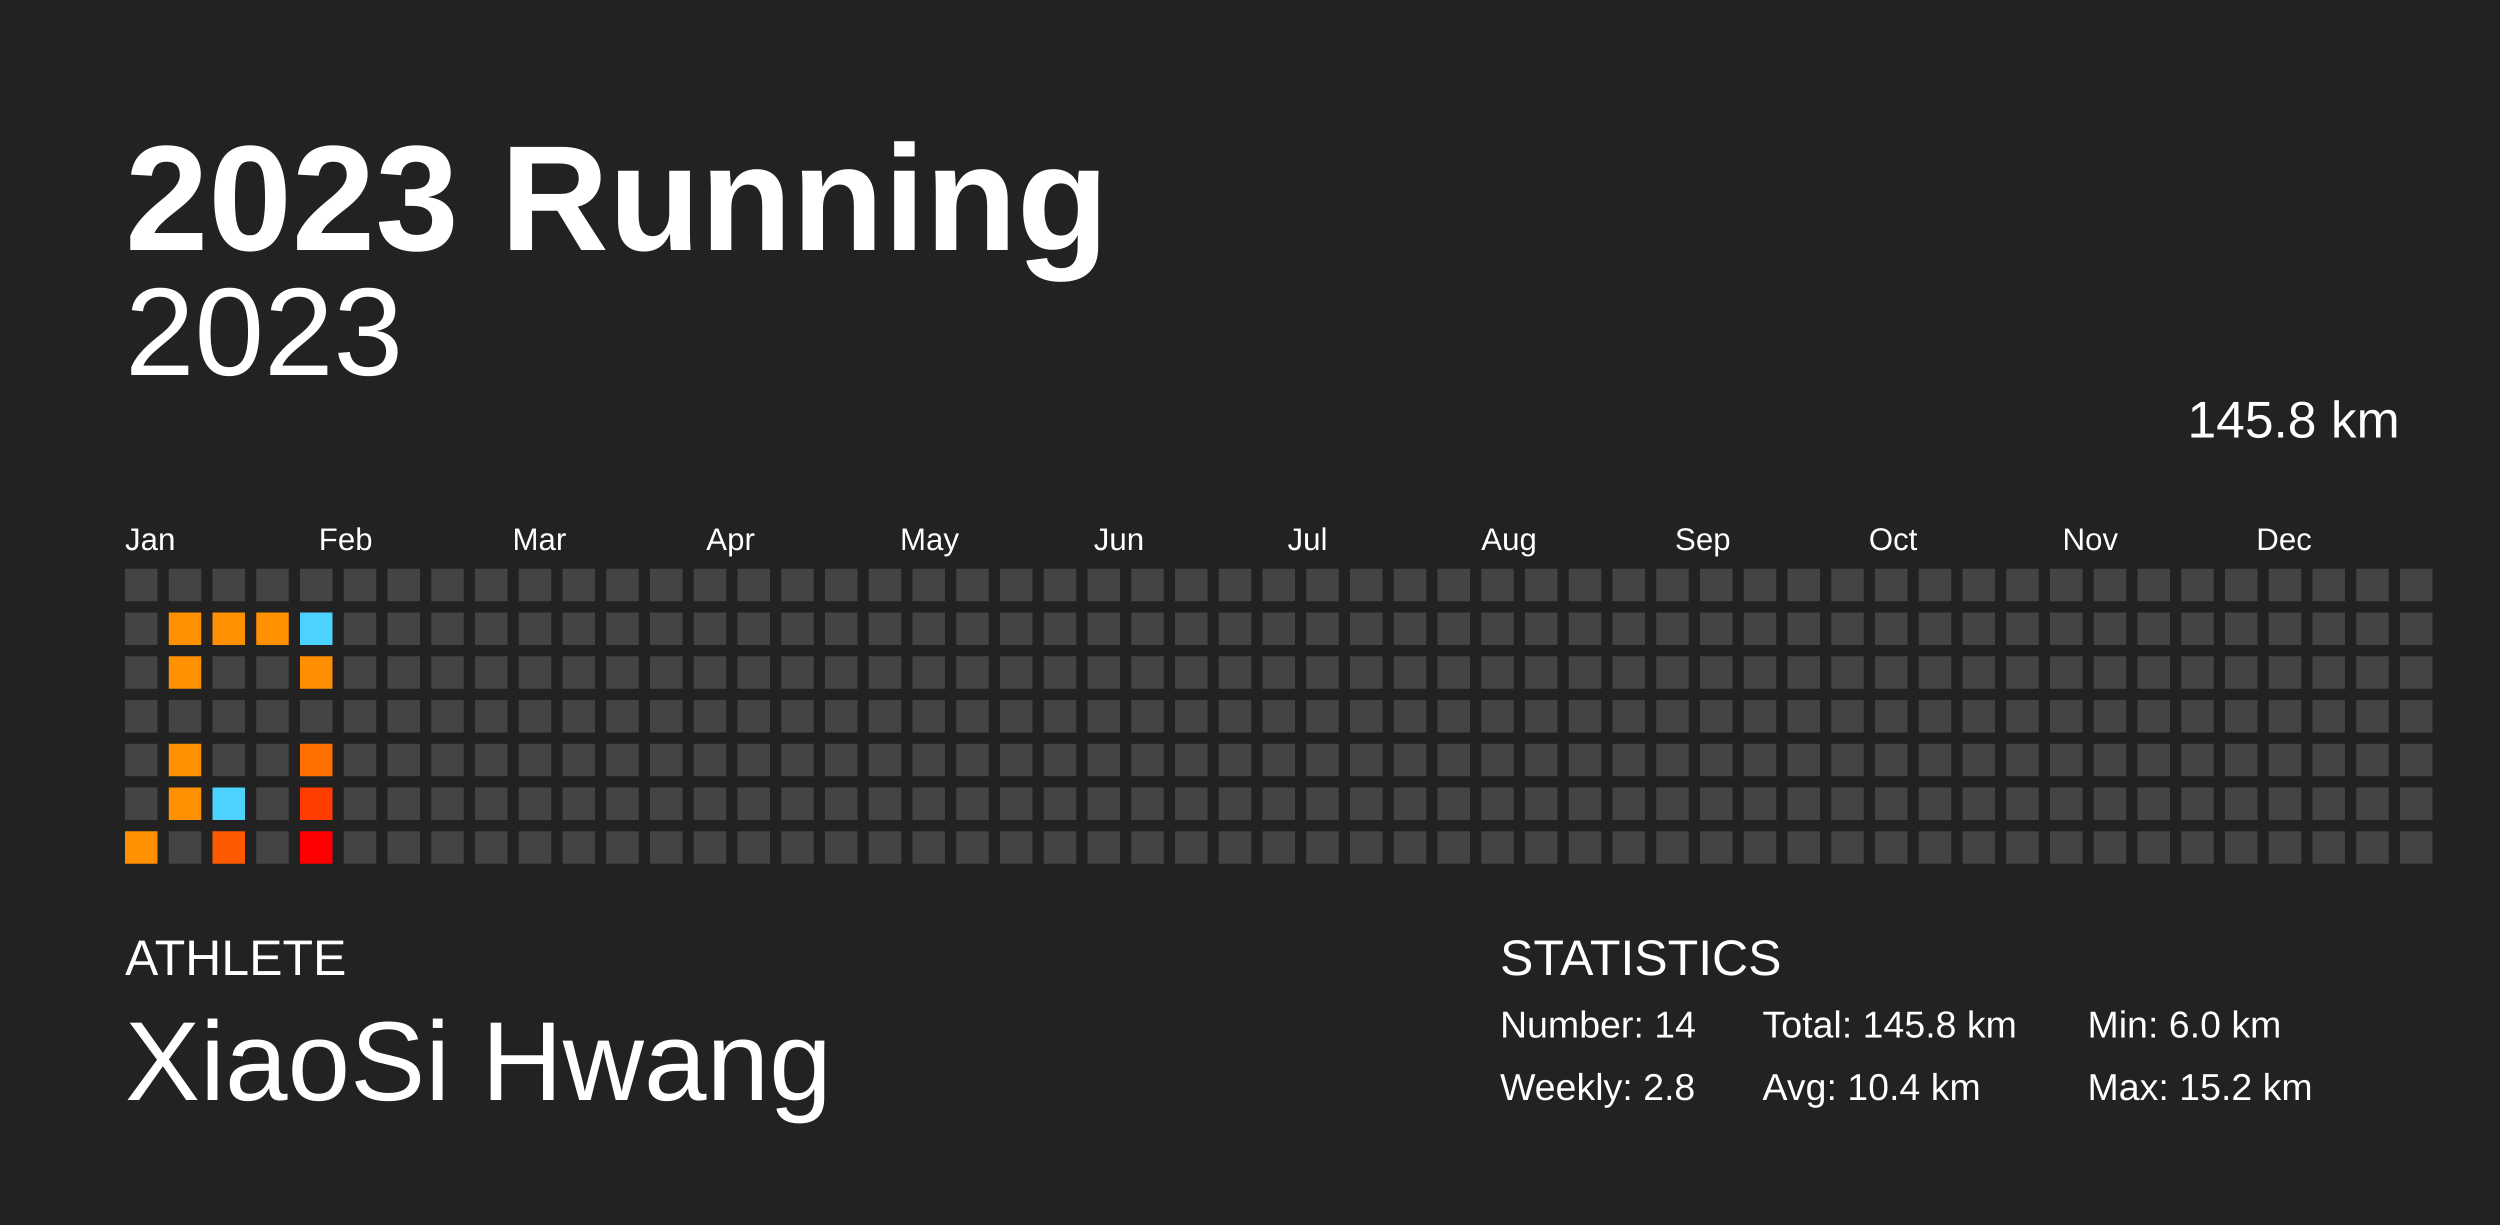
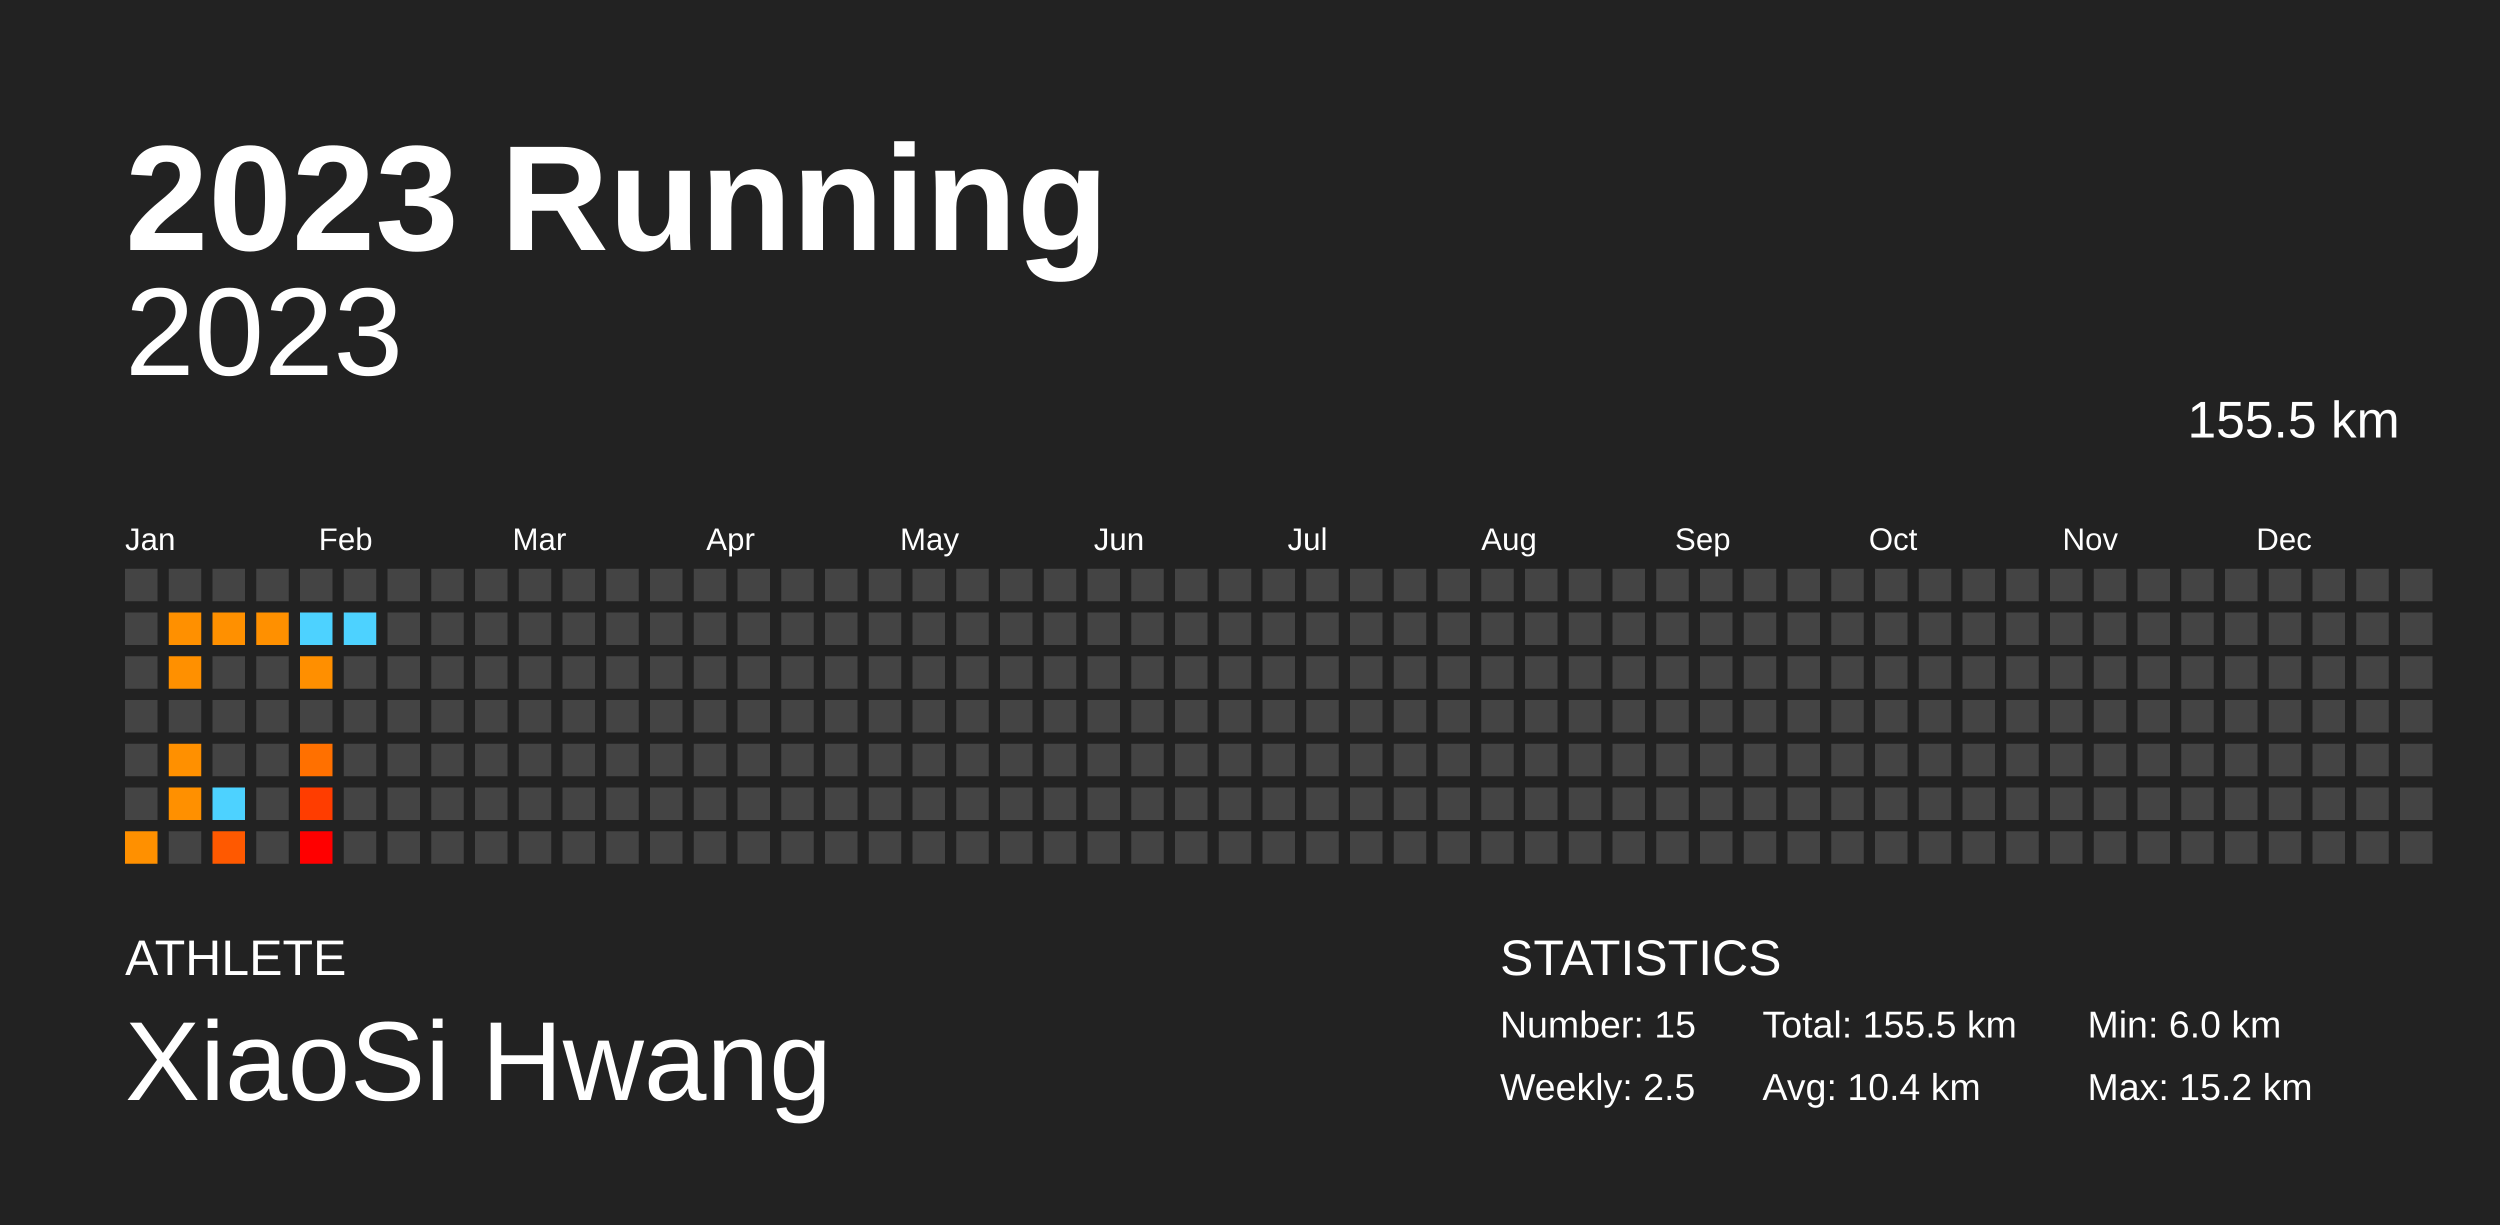
<svg xmlns="http://www.w3.org/2000/svg" baseProfile="full" height="98mm" version="1.1" viewBox="0,0,200,98" width="200mm">
  <defs />
  <rect fill="#222222" height="98" width="200" x="0" y="0" />
  <text fill="#FFFFFF" style="font-size:12px; font-family:Arial; font-weight:bold;" x="10" y="20">2023 Running</text>
  <text fill="#FFFFFF" style="font-size:4px; font-family:Arial" x="10" y="78">ATHLETE</text>
  <text fill="#FFFFFF" style="font-size:9px; font-family:Arial" x="10" y="88">XiaoSi Hwang</text>
  <text fill="#FFFFFF" style="font-size:4px; font-family:Arial" x="120" y="78">STATISTICS</text>
-   <text fill="#FFFFFF" style="font-size:3px; font-family:Arial" x="120" y="83">Number: 14</text>
-   <text fill="#FFFFFF" style="font-size:3px; font-family:Arial" x="120" y="88">Weekly: 2.8</text>
-   <text fill="#FFFFFF" style="font-size:3px; font-family:Arial" x="141" y="83">Total: 145.8 km</text>
+   <text fill="#FFFFFF" style="font-size:3px; font-family:Arial" x="120" y="83">Number: 15</text>
+   <text fill="#FFFFFF" style="font-size:3px; font-family:Arial" x="120" y="88">Weekly: 2.5</text>
+   <text fill="#FFFFFF" style="font-size:3px; font-family:Arial" x="141" y="83">Total: 155.5 km</text>
  <text fill="#FFFFFF" style="font-size:3px; font-family:Arial" x="141" y="88">Avg: 10.4 km</text>
  <text fill="#FFFFFF" style="font-size:3px; font-family:Arial" x="167" y="83">Min: 6.0 km</text>
  <text fill="#FFFFFF" style="font-size:3px; font-family:Arial" x="167" y="88">Max: 15.2 km</text>
  <text alignment-baseline="hanging" fill="#FFFFFF" style="font-size:10.0px; font-family:Arial;" x="10" y="30">2023</text>
-   <text alignment-baseline="hanging" fill="#FFFFFF" style="font-size:4.125px; font-family:Arial;" x="175" y="35">145.8 km</text>
+   <text alignment-baseline="hanging" fill="#FFFFFF" style="font-size:4.125px; font-family:Arial;" x="175" y="35">155.5 km</text>
  <text fill="#FFFFFF" style="font-size:2.5px; font-family:Arial" x="10.0" y="44">Jan</text>
  <text fill="#FFFFFF" style="font-size:2.5px; font-family:Arial" x="25.5" y="44">Feb</text>
  <text fill="#FFFFFF" style="font-size:2.5px; font-family:Arial" x="41.0" y="44">Mar</text>
  <text fill="#FFFFFF" style="font-size:2.5px; font-family:Arial" x="56.5" y="44">Apr</text>
  <text fill="#FFFFFF" style="font-size:2.5px; font-family:Arial" x="72.0" y="44">May</text>
  <text fill="#FFFFFF" style="font-size:2.5px; font-family:Arial" x="87.5" y="44">Jun</text>
  <text fill="#FFFFFF" style="font-size:2.5px; font-family:Arial" x="103.0" y="44">Jul</text>
  <text fill="#FFFFFF" style="font-size:2.5px; font-family:Arial" x="118.5" y="44">Aug</text>
  <text fill="#FFFFFF" style="font-size:2.5px; font-family:Arial" x="134.0" y="44">Sep</text>
  <text fill="#FFFFFF" style="font-size:2.5px; font-family:Arial" x="149.5" y="44">Oct</text>
  <text fill="#FFFFFF" style="font-size:2.5px; font-family:Arial" x="165.0" y="44">Nov</text>
  <text fill="#FFFFFF" style="font-size:2.5px; font-family:Arial" x="180.5" y="44">Dec</text>
  <rect fill="#444444" height="2.6" width="2.6" x="10.0" y="45.5" />
  <rect fill="#444444" height="2.6" width="2.6" x="10.0" y="49.0" />
  <rect fill="#444444" height="2.6" width="2.6" x="10.0" y="52.5" />
  <rect fill="#444444" height="2.6" width="2.6" x="10.0" y="56.0" />
  <rect fill="#444444" height="2.6" width="2.6" x="10.0" y="59.5" />
  <rect fill="#444444" height="2.6" width="2.6" x="10.0" y="63.0" />
  <rect fill="#ff9000" height="2.6" width="2.6" x="10.0" y="66.5" />
  <rect fill="#444444" height="2.6" width="2.6" x="13.5" y="45.5" />
  <rect fill="#ff9000" height="2.6" width="2.6" x="13.5" y="49.0" />
  <rect fill="#ff9000" height="2.6" width="2.6" x="13.5" y="52.5" />
  <rect fill="#444444" height="2.6" width="2.6" x="13.5" y="56.0" />
  <rect fill="#ff9000" height="2.6" width="2.6" x="13.5" y="59.5" />
  <rect fill="#ff9000" height="2.6" width="2.6" x="13.5" y="63.0" />
  <rect fill="#444444" height="2.6" width="2.6" x="13.5" y="66.5" />
  <rect fill="#444444" height="2.6" width="2.6" x="17.0" y="45.5" />
  <rect fill="#ff9000" height="2.6" width="2.6" x="17.0" y="49.0" />
  <rect fill="#444444" height="2.6" width="2.6" x="17.0" y="52.5" />
  <rect fill="#444444" height="2.6" width="2.6" x="17.0" y="56.0" />
  <rect fill="#444444" height="2.6" width="2.6" x="17.0" y="59.5" />
  <rect fill="#4dd2ff" height="2.6" width="2.6" x="17.0" y="63.0" />
  <rect fill="#ff5900" height="2.6" width="2.6" x="17.0" y="66.5" />
  <rect fill="#444444" height="2.6" width="2.6" x="20.5" y="45.5" />
  <rect fill="#ff9000" height="2.6" width="2.6" x="20.5" y="49.0" />
  <rect fill="#444444" height="2.6" width="2.6" x="20.5" y="52.5" />
  <rect fill="#444444" height="2.6" width="2.6" x="20.5" y="56.0" />
  <rect fill="#444444" height="2.6" width="2.6" x="20.5" y="59.5" />
  <rect fill="#444444" height="2.6" width="2.6" x="20.5" y="63.0" />
  <rect fill="#444444" height="2.6" width="2.6" x="20.5" y="66.5" />
  <rect fill="#444444" height="2.6" width="2.6" x="24.0" y="45.5" />
  <rect fill="#4dd2ff" height="2.6" width="2.6" x="24.0" y="49.0" />
  <rect fill="#ff8f00" height="2.6" width="2.6" x="24.0" y="52.5" />
  <rect fill="#444444" height="2.6" width="2.6" x="24.0" y="56.0" />
  <rect fill="#ff7000" height="2.6" width="2.6" x="24.0" y="59.5" />
  <rect fill="#ff3d00" height="2.6" width="2.6" x="24.0" y="63.0" />
  <rect fill="#ff0000" height="2.6" width="2.6" x="24.0" y="66.5" />
  <rect fill="#444444" height="2.6" width="2.6" x="27.5" y="45.5" />
-   <rect fill="#444444" height="2.6" width="2.6" x="27.5" y="49.0" />
+   <rect fill="#4dd2ff" height="2.6" width="2.6" x="27.5" y="49.0" />
  <rect fill="#444444" height="2.6" width="2.6" x="27.5" y="52.5" />
  <rect fill="#444444" height="2.6" width="2.6" x="27.5" y="56.0" />
  <rect fill="#444444" height="2.6" width="2.6" x="27.5" y="59.5" />
  <rect fill="#444444" height="2.6" width="2.6" x="27.5" y="63.0" />
  <rect fill="#444444" height="2.6" width="2.6" x="27.5" y="66.5" />
  <rect fill="#444444" height="2.6" width="2.6" x="31.0" y="45.5" />
  <rect fill="#444444" height="2.6" width="2.6" x="31.0" y="49.0" />
  <rect fill="#444444" height="2.6" width="2.6" x="31.0" y="52.5" />
  <rect fill="#444444" height="2.6" width="2.6" x="31.0" y="56.0" />
  <rect fill="#444444" height="2.6" width="2.6" x="31.0" y="59.5" />
  <rect fill="#444444" height="2.6" width="2.6" x="31.0" y="63.0" />
  <rect fill="#444444" height="2.6" width="2.6" x="31.0" y="66.5" />
  <rect fill="#444444" height="2.6" width="2.6" x="34.5" y="45.5" />
  <rect fill="#444444" height="2.6" width="2.6" x="34.5" y="49.0" />
  <rect fill="#444444" height="2.6" width="2.6" x="34.5" y="52.5" />
  <rect fill="#444444" height="2.6" width="2.6" x="34.5" y="56.0" />
  <rect fill="#444444" height="2.6" width="2.6" x="34.5" y="59.5" />
  <rect fill="#444444" height="2.6" width="2.6" x="34.5" y="63.0" />
  <rect fill="#444444" height="2.6" width="2.6" x="34.5" y="66.5" />
  <rect fill="#444444" height="2.6" width="2.6" x="38.0" y="45.5" />
  <rect fill="#444444" height="2.6" width="2.6" x="38.0" y="49.0" />
  <rect fill="#444444" height="2.6" width="2.6" x="38.0" y="52.5" />
  <rect fill="#444444" height="2.6" width="2.6" x="38.0" y="56.0" />
  <rect fill="#444444" height="2.6" width="2.6" x="38.0" y="59.5" />
  <rect fill="#444444" height="2.6" width="2.6" x="38.0" y="63.0" />
  <rect fill="#444444" height="2.6" width="2.6" x="38.0" y="66.5" />
  <rect fill="#444444" height="2.6" width="2.6" x="41.5" y="45.5" />
  <rect fill="#444444" height="2.6" width="2.6" x="41.5" y="49.0" />
  <rect fill="#444444" height="2.6" width="2.6" x="41.5" y="52.5" />
  <rect fill="#444444" height="2.6" width="2.6" x="41.5" y="56.0" />
  <rect fill="#444444" height="2.6" width="2.6" x="41.5" y="59.5" />
  <rect fill="#444444" height="2.6" width="2.6" x="41.5" y="63.0" />
  <rect fill="#444444" height="2.6" width="2.6" x="41.5" y="66.5" />
  <rect fill="#444444" height="2.6" width="2.6" x="45.0" y="45.5" />
  <rect fill="#444444" height="2.6" width="2.6" x="45.0" y="49.0" />
  <rect fill="#444444" height="2.6" width="2.6" x="45.0" y="52.5" />
  <rect fill="#444444" height="2.6" width="2.6" x="45.0" y="56.0" />
  <rect fill="#444444" height="2.6" width="2.6" x="45.0" y="59.5" />
  <rect fill="#444444" height="2.6" width="2.6" x="45.0" y="63.0" />
  <rect fill="#444444" height="2.6" width="2.6" x="45.0" y="66.5" />
  <rect fill="#444444" height="2.6" width="2.6" x="48.5" y="45.5" />
  <rect fill="#444444" height="2.6" width="2.6" x="48.5" y="49.0" />
  <rect fill="#444444" height="2.6" width="2.6" x="48.5" y="52.5" />
  <rect fill="#444444" height="2.6" width="2.6" x="48.5" y="56.0" />
  <rect fill="#444444" height="2.6" width="2.6" x="48.5" y="59.5" />
  <rect fill="#444444" height="2.6" width="2.6" x="48.5" y="63.0" />
  <rect fill="#444444" height="2.6" width="2.6" x="48.5" y="66.5" />
  <rect fill="#444444" height="2.6" width="2.6" x="52.0" y="45.5" />
  <rect fill="#444444" height="2.6" width="2.6" x="52.0" y="49.0" />
  <rect fill="#444444" height="2.6" width="2.6" x="52.0" y="52.5" />
  <rect fill="#444444" height="2.6" width="2.6" x="52.0" y="56.0" />
  <rect fill="#444444" height="2.6" width="2.6" x="52.0" y="59.5" />
  <rect fill="#444444" height="2.6" width="2.6" x="52.0" y="63.0" />
  <rect fill="#444444" height="2.6" width="2.6" x="52.0" y="66.5" />
  <rect fill="#444444" height="2.6" width="2.6" x="55.5" y="45.5" />
  <rect fill="#444444" height="2.6" width="2.6" x="55.5" y="49.0" />
  <rect fill="#444444" height="2.6" width="2.6" x="55.5" y="52.5" />
  <rect fill="#444444" height="2.6" width="2.6" x="55.5" y="56.0" />
  <rect fill="#444444" height="2.6" width="2.6" x="55.5" y="59.5" />
  <rect fill="#444444" height="2.6" width="2.6" x="55.5" y="63.0" />
  <rect fill="#444444" height="2.6" width="2.6" x="55.5" y="66.5" />
  <rect fill="#444444" height="2.6" width="2.6" x="59.0" y="45.5" />
  <rect fill="#444444" height="2.6" width="2.6" x="59.0" y="49.0" />
  <rect fill="#444444" height="2.6" width="2.6" x="59.0" y="52.5" />
  <rect fill="#444444" height="2.6" width="2.6" x="59.0" y="56.0" />
  <rect fill="#444444" height="2.6" width="2.6" x="59.0" y="59.5" />
  <rect fill="#444444" height="2.6" width="2.6" x="59.0" y="63.0" />
  <rect fill="#444444" height="2.6" width="2.6" x="59.0" y="66.5" />
  <rect fill="#444444" height="2.6" width="2.6" x="62.5" y="45.5" />
  <rect fill="#444444" height="2.6" width="2.6" x="62.5" y="49.0" />
  <rect fill="#444444" height="2.6" width="2.6" x="62.5" y="52.5" />
  <rect fill="#444444" height="2.6" width="2.6" x="62.5" y="56.0" />
  <rect fill="#444444" height="2.6" width="2.6" x="62.5" y="59.5" />
  <rect fill="#444444" height="2.6" width="2.6" x="62.5" y="63.0" />
  <rect fill="#444444" height="2.6" width="2.6" x="62.5" y="66.5" />
  <rect fill="#444444" height="2.6" width="2.6" x="66.0" y="45.5" />
  <rect fill="#444444" height="2.6" width="2.6" x="66.0" y="49.0" />
  <rect fill="#444444" height="2.6" width="2.6" x="66.0" y="52.5" />
  <rect fill="#444444" height="2.6" width="2.6" x="66.0" y="56.0" />
  <rect fill="#444444" height="2.6" width="2.6" x="66.0" y="59.5" />
  <rect fill="#444444" height="2.6" width="2.6" x="66.0" y="63.0" />
  <rect fill="#444444" height="2.6" width="2.6" x="66.0" y="66.5" />
  <rect fill="#444444" height="2.6" width="2.6" x="69.5" y="45.5" />
  <rect fill="#444444" height="2.6" width="2.6" x="69.5" y="49.0" />
  <rect fill="#444444" height="2.6" width="2.6" x="69.5" y="52.5" />
  <rect fill="#444444" height="2.6" width="2.6" x="69.5" y="56.0" />
  <rect fill="#444444" height="2.6" width="2.6" x="69.5" y="59.5" />
  <rect fill="#444444" height="2.6" width="2.6" x="69.5" y="63.0" />
  <rect fill="#444444" height="2.6" width="2.6" x="69.5" y="66.5" />
  <rect fill="#444444" height="2.6" width="2.6" x="73.0" y="45.5" />
  <rect fill="#444444" height="2.6" width="2.6" x="73.0" y="49.0" />
  <rect fill="#444444" height="2.6" width="2.6" x="73.0" y="52.5" />
  <rect fill="#444444" height="2.6" width="2.6" x="73.0" y="56.0" />
  <rect fill="#444444" height="2.6" width="2.6" x="73.0" y="59.5" />
  <rect fill="#444444" height="2.6" width="2.6" x="73.0" y="63.0" />
  <rect fill="#444444" height="2.6" width="2.6" x="73.0" y="66.5" />
  <rect fill="#444444" height="2.6" width="2.6" x="76.5" y="45.5" />
  <rect fill="#444444" height="2.6" width="2.6" x="76.5" y="49.0" />
  <rect fill="#444444" height="2.6" width="2.6" x="76.5" y="52.5" />
  <rect fill="#444444" height="2.6" width="2.6" x="76.5" y="56.0" />
  <rect fill="#444444" height="2.6" width="2.6" x="76.5" y="59.5" />
  <rect fill="#444444" height="2.6" width="2.6" x="76.5" y="63.0" />
  <rect fill="#444444" height="2.6" width="2.6" x="76.5" y="66.5" />
  <rect fill="#444444" height="2.6" width="2.6" x="80.0" y="45.5" />
  <rect fill="#444444" height="2.6" width="2.6" x="80.0" y="49.0" />
  <rect fill="#444444" height="2.6" width="2.6" x="80.0" y="52.5" />
  <rect fill="#444444" height="2.6" width="2.6" x="80.0" y="56.0" />
  <rect fill="#444444" height="2.6" width="2.6" x="80.0" y="59.5" />
  <rect fill="#444444" height="2.6" width="2.6" x="80.0" y="63.0" />
  <rect fill="#444444" height="2.6" width="2.6" x="80.0" y="66.5" />
  <rect fill="#444444" height="2.6" width="2.6" x="83.5" y="45.5" />
  <rect fill="#444444" height="2.6" width="2.6" x="83.5" y="49.0" />
  <rect fill="#444444" height="2.6" width="2.6" x="83.5" y="52.5" />
  <rect fill="#444444" height="2.6" width="2.6" x="83.5" y="56.0" />
  <rect fill="#444444" height="2.6" width="2.6" x="83.5" y="59.5" />
  <rect fill="#444444" height="2.6" width="2.6" x="83.5" y="63.0" />
  <rect fill="#444444" height="2.6" width="2.6" x="83.5" y="66.5" />
  <rect fill="#444444" height="2.6" width="2.6" x="87.0" y="45.5" />
  <rect fill="#444444" height="2.6" width="2.6" x="87.0" y="49.0" />
  <rect fill="#444444" height="2.6" width="2.6" x="87.0" y="52.5" />
  <rect fill="#444444" height="2.6" width="2.6" x="87.0" y="56.0" />
  <rect fill="#444444" height="2.6" width="2.6" x="87.0" y="59.5" />
  <rect fill="#444444" height="2.6" width="2.6" x="87.0" y="63.0" />
  <rect fill="#444444" height="2.6" width="2.6" x="87.0" y="66.5" />
  <rect fill="#444444" height="2.6" width="2.6" x="90.5" y="45.5" />
  <rect fill="#444444" height="2.6" width="2.6" x="90.5" y="49.0" />
  <rect fill="#444444" height="2.6" width="2.6" x="90.5" y="52.5" />
  <rect fill="#444444" height="2.6" width="2.6" x="90.5" y="56.0" />
  <rect fill="#444444" height="2.6" width="2.6" x="90.5" y="59.5" />
  <rect fill="#444444" height="2.6" width="2.6" x="90.5" y="63.0" />
  <rect fill="#444444" height="2.6" width="2.6" x="90.5" y="66.5" />
  <rect fill="#444444" height="2.6" width="2.6" x="94.0" y="45.5" />
  <rect fill="#444444" height="2.6" width="2.6" x="94.0" y="49.0" />
  <rect fill="#444444" height="2.6" width="2.6" x="94.0" y="52.5" />
  <rect fill="#444444" height="2.6" width="2.6" x="94.0" y="56.0" />
  <rect fill="#444444" height="2.6" width="2.6" x="94.0" y="59.5" />
  <rect fill="#444444" height="2.6" width="2.6" x="94.0" y="63.0" />
  <rect fill="#444444" height="2.6" width="2.6" x="94.0" y="66.5" />
  <rect fill="#444444" height="2.6" width="2.6" x="97.5" y="45.5" />
  <rect fill="#444444" height="2.6" width="2.6" x="97.5" y="49.0" />
  <rect fill="#444444" height="2.6" width="2.6" x="97.5" y="52.5" />
  <rect fill="#444444" height="2.6" width="2.6" x="97.5" y="56.0" />
  <rect fill="#444444" height="2.6" width="2.6" x="97.5" y="59.5" />
  <rect fill="#444444" height="2.6" width="2.6" x="97.5" y="63.0" />
  <rect fill="#444444" height="2.6" width="2.6" x="97.5" y="66.5" />
  <rect fill="#444444" height="2.6" width="2.6" x="101.0" y="45.5" />
  <rect fill="#444444" height="2.6" width="2.6" x="101.0" y="49.0" />
  <rect fill="#444444" height="2.6" width="2.6" x="101.0" y="52.5" />
  <rect fill="#444444" height="2.6" width="2.6" x="101.0" y="56.0" />
  <rect fill="#444444" height="2.6" width="2.6" x="101.0" y="59.5" />
  <rect fill="#444444" height="2.6" width="2.6" x="101.0" y="63.0" />
  <rect fill="#444444" height="2.6" width="2.6" x="101.0" y="66.5" />
  <rect fill="#444444" height="2.6" width="2.6" x="104.5" y="45.5" />
  <rect fill="#444444" height="2.6" width="2.6" x="104.5" y="49.0" />
  <rect fill="#444444" height="2.6" width="2.6" x="104.5" y="52.5" />
  <rect fill="#444444" height="2.6" width="2.6" x="104.5" y="56.0" />
  <rect fill="#444444" height="2.6" width="2.6" x="104.5" y="59.5" />
  <rect fill="#444444" height="2.6" width="2.6" x="104.5" y="63.0" />
  <rect fill="#444444" height="2.6" width="2.6" x="104.5" y="66.5" />
  <rect fill="#444444" height="2.6" width="2.6" x="108.0" y="45.5" />
  <rect fill="#444444" height="2.6" width="2.6" x="108.0" y="49.0" />
  <rect fill="#444444" height="2.6" width="2.6" x="108.0" y="52.5" />
  <rect fill="#444444" height="2.6" width="2.6" x="108.0" y="56.0" />
  <rect fill="#444444" height="2.6" width="2.6" x="108.0" y="59.5" />
  <rect fill="#444444" height="2.6" width="2.6" x="108.0" y="63.0" />
  <rect fill="#444444" height="2.6" width="2.6" x="108.0" y="66.5" />
  <rect fill="#444444" height="2.6" width="2.6" x="111.5" y="45.5" />
  <rect fill="#444444" height="2.6" width="2.6" x="111.5" y="49.0" />
  <rect fill="#444444" height="2.6" width="2.6" x="111.5" y="52.5" />
  <rect fill="#444444" height="2.6" width="2.6" x="111.5" y="56.0" />
  <rect fill="#444444" height="2.6" width="2.6" x="111.5" y="59.5" />
  <rect fill="#444444" height="2.6" width="2.6" x="111.5" y="63.0" />
  <rect fill="#444444" height="2.6" width="2.6" x="111.5" y="66.5" />
  <rect fill="#444444" height="2.6" width="2.6" x="115.0" y="45.5" />
  <rect fill="#444444" height="2.6" width="2.6" x="115.0" y="49.0" />
  <rect fill="#444444" height="2.6" width="2.6" x="115.0" y="52.5" />
  <rect fill="#444444" height="2.6" width="2.6" x="115.0" y="56.0" />
  <rect fill="#444444" height="2.6" width="2.6" x="115.0" y="59.5" />
  <rect fill="#444444" height="2.6" width="2.6" x="115.0" y="63.0" />
  <rect fill="#444444" height="2.6" width="2.6" x="115.0" y="66.5" />
  <rect fill="#444444" height="2.6" width="2.6" x="118.5" y="45.5" />
  <rect fill="#444444" height="2.6" width="2.6" x="118.5" y="49.0" />
  <rect fill="#444444" height="2.6" width="2.6" x="118.5" y="52.5" />
  <rect fill="#444444" height="2.6" width="2.6" x="118.5" y="56.0" />
  <rect fill="#444444" height="2.6" width="2.6" x="118.5" y="59.5" />
  <rect fill="#444444" height="2.6" width="2.6" x="118.5" y="63.0" />
  <rect fill="#444444" height="2.6" width="2.6" x="118.5" y="66.5" />
  <rect fill="#444444" height="2.6" width="2.6" x="122.0" y="45.5" />
  <rect fill="#444444" height="2.6" width="2.6" x="122.0" y="49.0" />
  <rect fill="#444444" height="2.6" width="2.6" x="122.0" y="52.5" />
  <rect fill="#444444" height="2.6" width="2.6" x="122.0" y="56.0" />
  <rect fill="#444444" height="2.6" width="2.6" x="122.0" y="59.5" />
  <rect fill="#444444" height="2.6" width="2.6" x="122.0" y="63.0" />
  <rect fill="#444444" height="2.6" width="2.6" x="122.0" y="66.5" />
  <rect fill="#444444" height="2.6" width="2.6" x="125.5" y="45.5" />
  <rect fill="#444444" height="2.6" width="2.6" x="125.5" y="49.0" />
  <rect fill="#444444" height="2.6" width="2.6" x="125.5" y="52.5" />
  <rect fill="#444444" height="2.6" width="2.6" x="125.5" y="56.0" />
  <rect fill="#444444" height="2.6" width="2.6" x="125.5" y="59.5" />
  <rect fill="#444444" height="2.6" width="2.6" x="125.5" y="63.0" />
  <rect fill="#444444" height="2.6" width="2.6" x="125.5" y="66.5" />
  <rect fill="#444444" height="2.6" width="2.6" x="129.0" y="45.5" />
  <rect fill="#444444" height="2.6" width="2.6" x="129.0" y="49.0" />
  <rect fill="#444444" height="2.6" width="2.6" x="129.0" y="52.5" />
  <rect fill="#444444" height="2.6" width="2.6" x="129.0" y="56.0" />
  <rect fill="#444444" height="2.6" width="2.6" x="129.0" y="59.5" />
  <rect fill="#444444" height="2.6" width="2.6" x="129.0" y="63.0" />
  <rect fill="#444444" height="2.6" width="2.6" x="129.0" y="66.5" />
  <rect fill="#444444" height="2.6" width="2.6" x="132.5" y="45.5" />
  <rect fill="#444444" height="2.6" width="2.6" x="132.5" y="49.0" />
  <rect fill="#444444" height="2.6" width="2.6" x="132.5" y="52.5" />
  <rect fill="#444444" height="2.6" width="2.6" x="132.5" y="56.0" />
  <rect fill="#444444" height="2.6" width="2.6" x="132.5" y="59.5" />
  <rect fill="#444444" height="2.6" width="2.6" x="132.5" y="63.0" />
  <rect fill="#444444" height="2.6" width="2.6" x="132.5" y="66.5" />
  <rect fill="#444444" height="2.6" width="2.6" x="136.0" y="45.5" />
  <rect fill="#444444" height="2.6" width="2.6" x="136.0" y="49.0" />
  <rect fill="#444444" height="2.6" width="2.6" x="136.0" y="52.5" />
  <rect fill="#444444" height="2.6" width="2.6" x="136.0" y="56.0" />
  <rect fill="#444444" height="2.6" width="2.6" x="136.0" y="59.5" />
  <rect fill="#444444" height="2.6" width="2.6" x="136.0" y="63.0" />
  <rect fill="#444444" height="2.6" width="2.6" x="136.0" y="66.5" />
  <rect fill="#444444" height="2.6" width="2.6" x="139.5" y="45.5" />
  <rect fill="#444444" height="2.6" width="2.6" x="139.5" y="49.0" />
  <rect fill="#444444" height="2.6" width="2.6" x="139.5" y="52.5" />
  <rect fill="#444444" height="2.6" width="2.6" x="139.5" y="56.0" />
  <rect fill="#444444" height="2.6" width="2.6" x="139.5" y="59.5" />
  <rect fill="#444444" height="2.6" width="2.6" x="139.5" y="63.0" />
  <rect fill="#444444" height="2.6" width="2.6" x="139.5" y="66.5" />
  <rect fill="#444444" height="2.6" width="2.6" x="143.0" y="45.5" />
  <rect fill="#444444" height="2.6" width="2.6" x="143.0" y="49.0" />
  <rect fill="#444444" height="2.6" width="2.6" x="143.0" y="52.5" />
  <rect fill="#444444" height="2.6" width="2.6" x="143.0" y="56.0" />
  <rect fill="#444444" height="2.6" width="2.6" x="143.0" y="59.5" />
  <rect fill="#444444" height="2.6" width="2.6" x="143.0" y="63.0" />
  <rect fill="#444444" height="2.6" width="2.6" x="143.0" y="66.5" />
  <rect fill="#444444" height="2.6" width="2.6" x="146.5" y="45.5" />
  <rect fill="#444444" height="2.6" width="2.6" x="146.5" y="49.0" />
  <rect fill="#444444" height="2.6" width="2.6" x="146.5" y="52.5" />
  <rect fill="#444444" height="2.6" width="2.6" x="146.5" y="56.0" />
  <rect fill="#444444" height="2.6" width="2.6" x="146.5" y="59.5" />
  <rect fill="#444444" height="2.6" width="2.6" x="146.5" y="63.0" />
  <rect fill="#444444" height="2.6" width="2.6" x="146.5" y="66.5" />
  <rect fill="#444444" height="2.6" width="2.6" x="150.0" y="45.5" />
  <rect fill="#444444" height="2.6" width="2.6" x="150.0" y="49.0" />
  <rect fill="#444444" height="2.6" width="2.6" x="150.0" y="52.5" />
  <rect fill="#444444" height="2.6" width="2.6" x="150.0" y="56.0" />
  <rect fill="#444444" height="2.6" width="2.6" x="150.0" y="59.5" />
  <rect fill="#444444" height="2.6" width="2.6" x="150.0" y="63.0" />
  <rect fill="#444444" height="2.6" width="2.6" x="150.0" y="66.5" />
  <rect fill="#444444" height="2.6" width="2.6" x="153.5" y="45.5" />
  <rect fill="#444444" height="2.6" width="2.6" x="153.5" y="49.0" />
  <rect fill="#444444" height="2.6" width="2.6" x="153.5" y="52.5" />
  <rect fill="#444444" height="2.6" width="2.6" x="153.5" y="56.0" />
  <rect fill="#444444" height="2.6" width="2.6" x="153.5" y="59.5" />
  <rect fill="#444444" height="2.6" width="2.6" x="153.5" y="63.0" />
  <rect fill="#444444" height="2.6" width="2.6" x="153.5" y="66.5" />
  <rect fill="#444444" height="2.6" width="2.6" x="157.0" y="45.5" />
  <rect fill="#444444" height="2.6" width="2.6" x="157.0" y="49.0" />
  <rect fill="#444444" height="2.6" width="2.6" x="157.0" y="52.5" />
  <rect fill="#444444" height="2.6" width="2.6" x="157.0" y="56.0" />
  <rect fill="#444444" height="2.6" width="2.6" x="157.0" y="59.5" />
  <rect fill="#444444" height="2.6" width="2.6" x="157.0" y="63.0" />
  <rect fill="#444444" height="2.6" width="2.6" x="157.0" y="66.5" />
  <rect fill="#444444" height="2.6" width="2.6" x="160.5" y="45.5" />
  <rect fill="#444444" height="2.6" width="2.6" x="160.5" y="49.0" />
  <rect fill="#444444" height="2.6" width="2.6" x="160.5" y="52.5" />
  <rect fill="#444444" height="2.6" width="2.6" x="160.5" y="56.0" />
  <rect fill="#444444" height="2.6" width="2.6" x="160.5" y="59.5" />
  <rect fill="#444444" height="2.6" width="2.6" x="160.5" y="63.0" />
  <rect fill="#444444" height="2.6" width="2.6" x="160.5" y="66.5" />
  <rect fill="#444444" height="2.6" width="2.6" x="164.0" y="45.5" />
  <rect fill="#444444" height="2.6" width="2.6" x="164.0" y="49.0" />
  <rect fill="#444444" height="2.6" width="2.6" x="164.0" y="52.5" />
  <rect fill="#444444" height="2.6" width="2.6" x="164.0" y="56.0" />
  <rect fill="#444444" height="2.6" width="2.6" x="164.0" y="59.5" />
  <rect fill="#444444" height="2.6" width="2.6" x="164.0" y="63.0" />
  <rect fill="#444444" height="2.6" width="2.6" x="164.0" y="66.5" />
  <rect fill="#444444" height="2.6" width="2.6" x="167.5" y="45.5" />
  <rect fill="#444444" height="2.6" width="2.6" x="167.5" y="49.0" />
  <rect fill="#444444" height="2.6" width="2.6" x="167.5" y="52.5" />
  <rect fill="#444444" height="2.6" width="2.6" x="167.5" y="56.0" />
  <rect fill="#444444" height="2.6" width="2.6" x="167.5" y="59.5" />
  <rect fill="#444444" height="2.6" width="2.6" x="167.5" y="63.0" />
  <rect fill="#444444" height="2.6" width="2.6" x="167.5" y="66.5" />
  <rect fill="#444444" height="2.6" width="2.6" x="171.0" y="45.5" />
  <rect fill="#444444" height="2.6" width="2.6" x="171.0" y="49.0" />
  <rect fill="#444444" height="2.6" width="2.6" x="171.0" y="52.5" />
  <rect fill="#444444" height="2.6" width="2.6" x="171.0" y="56.0" />
  <rect fill="#444444" height="2.6" width="2.6" x="171.0" y="59.5" />
  <rect fill="#444444" height="2.6" width="2.6" x="171.0" y="63.0" />
  <rect fill="#444444" height="2.6" width="2.6" x="171.0" y="66.5" />
  <rect fill="#444444" height="2.6" width="2.6" x="174.5" y="45.5" />
  <rect fill="#444444" height="2.6" width="2.6" x="174.5" y="49.0" />
  <rect fill="#444444" height="2.6" width="2.6" x="174.5" y="52.5" />
  <rect fill="#444444" height="2.6" width="2.6" x="174.5" y="56.0" />
  <rect fill="#444444" height="2.6" width="2.6" x="174.5" y="59.5" />
  <rect fill="#444444" height="2.6" width="2.6" x="174.5" y="63.0" />
  <rect fill="#444444" height="2.6" width="2.6" x="174.5" y="66.5" />
  <rect fill="#444444" height="2.6" width="2.6" x="178.0" y="45.5" />
  <rect fill="#444444" height="2.6" width="2.6" x="178.0" y="49.0" />
  <rect fill="#444444" height="2.6" width="2.6" x="178.0" y="52.5" />
  <rect fill="#444444" height="2.6" width="2.6" x="178.0" y="56.0" />
  <rect fill="#444444" height="2.6" width="2.6" x="178.0" y="59.5" />
  <rect fill="#444444" height="2.6" width="2.6" x="178.0" y="63.0" />
  <rect fill="#444444" height="2.6" width="2.6" x="178.0" y="66.5" />
  <rect fill="#444444" height="2.6" width="2.6" x="181.5" y="45.5" />
  <rect fill="#444444" height="2.6" width="2.6" x="181.5" y="49.0" />
  <rect fill="#444444" height="2.6" width="2.6" x="181.5" y="52.5" />
  <rect fill="#444444" height="2.6" width="2.6" x="181.5" y="56.0" />
  <rect fill="#444444" height="2.6" width="2.6" x="181.5" y="59.5" />
  <rect fill="#444444" height="2.6" width="2.6" x="181.5" y="63.0" />
  <rect fill="#444444" height="2.6" width="2.6" x="181.5" y="66.5" />
  <rect fill="#444444" height="2.6" width="2.6" x="185.0" y="45.5" />
  <rect fill="#444444" height="2.6" width="2.6" x="185.0" y="49.0" />
  <rect fill="#444444" height="2.6" width="2.6" x="185.0" y="52.5" />
  <rect fill="#444444" height="2.6" width="2.6" x="185.0" y="56.0" />
  <rect fill="#444444" height="2.6" width="2.6" x="185.0" y="59.5" />
  <rect fill="#444444" height="2.6" width="2.6" x="185.0" y="63.0" />
  <rect fill="#444444" height="2.6" width="2.6" x="185.0" y="66.5" />
  <rect fill="#444444" height="2.6" width="2.6" x="188.5" y="45.5" />
  <rect fill="#444444" height="2.6" width="2.6" x="188.5" y="49.0" />
  <rect fill="#444444" height="2.6" width="2.6" x="188.5" y="52.5" />
  <rect fill="#444444" height="2.6" width="2.6" x="188.5" y="56.0" />
  <rect fill="#444444" height="2.6" width="2.6" x="188.5" y="59.5" />
  <rect fill="#444444" height="2.6" width="2.6" x="188.5" y="63.0" />
  <rect fill="#444444" height="2.6" width="2.6" x="188.5" y="66.5" />
  <rect fill="#444444" height="2.6" width="2.6" x="192.0" y="45.5" />
  <rect fill="#444444" height="2.6" width="2.6" x="192.0" y="49.0" />
  <rect fill="#444444" height="2.6" width="2.6" x="192.0" y="52.5" />
  <rect fill="#444444" height="2.6" width="2.6" x="192.0" y="56.0" />
  <rect fill="#444444" height="2.6" width="2.6" x="192.0" y="59.5" />
  <rect fill="#444444" height="2.6" width="2.6" x="192.0" y="63.0" />
  <rect fill="#444444" height="2.6" width="2.6" x="192.0" y="66.5" />
</svg>
